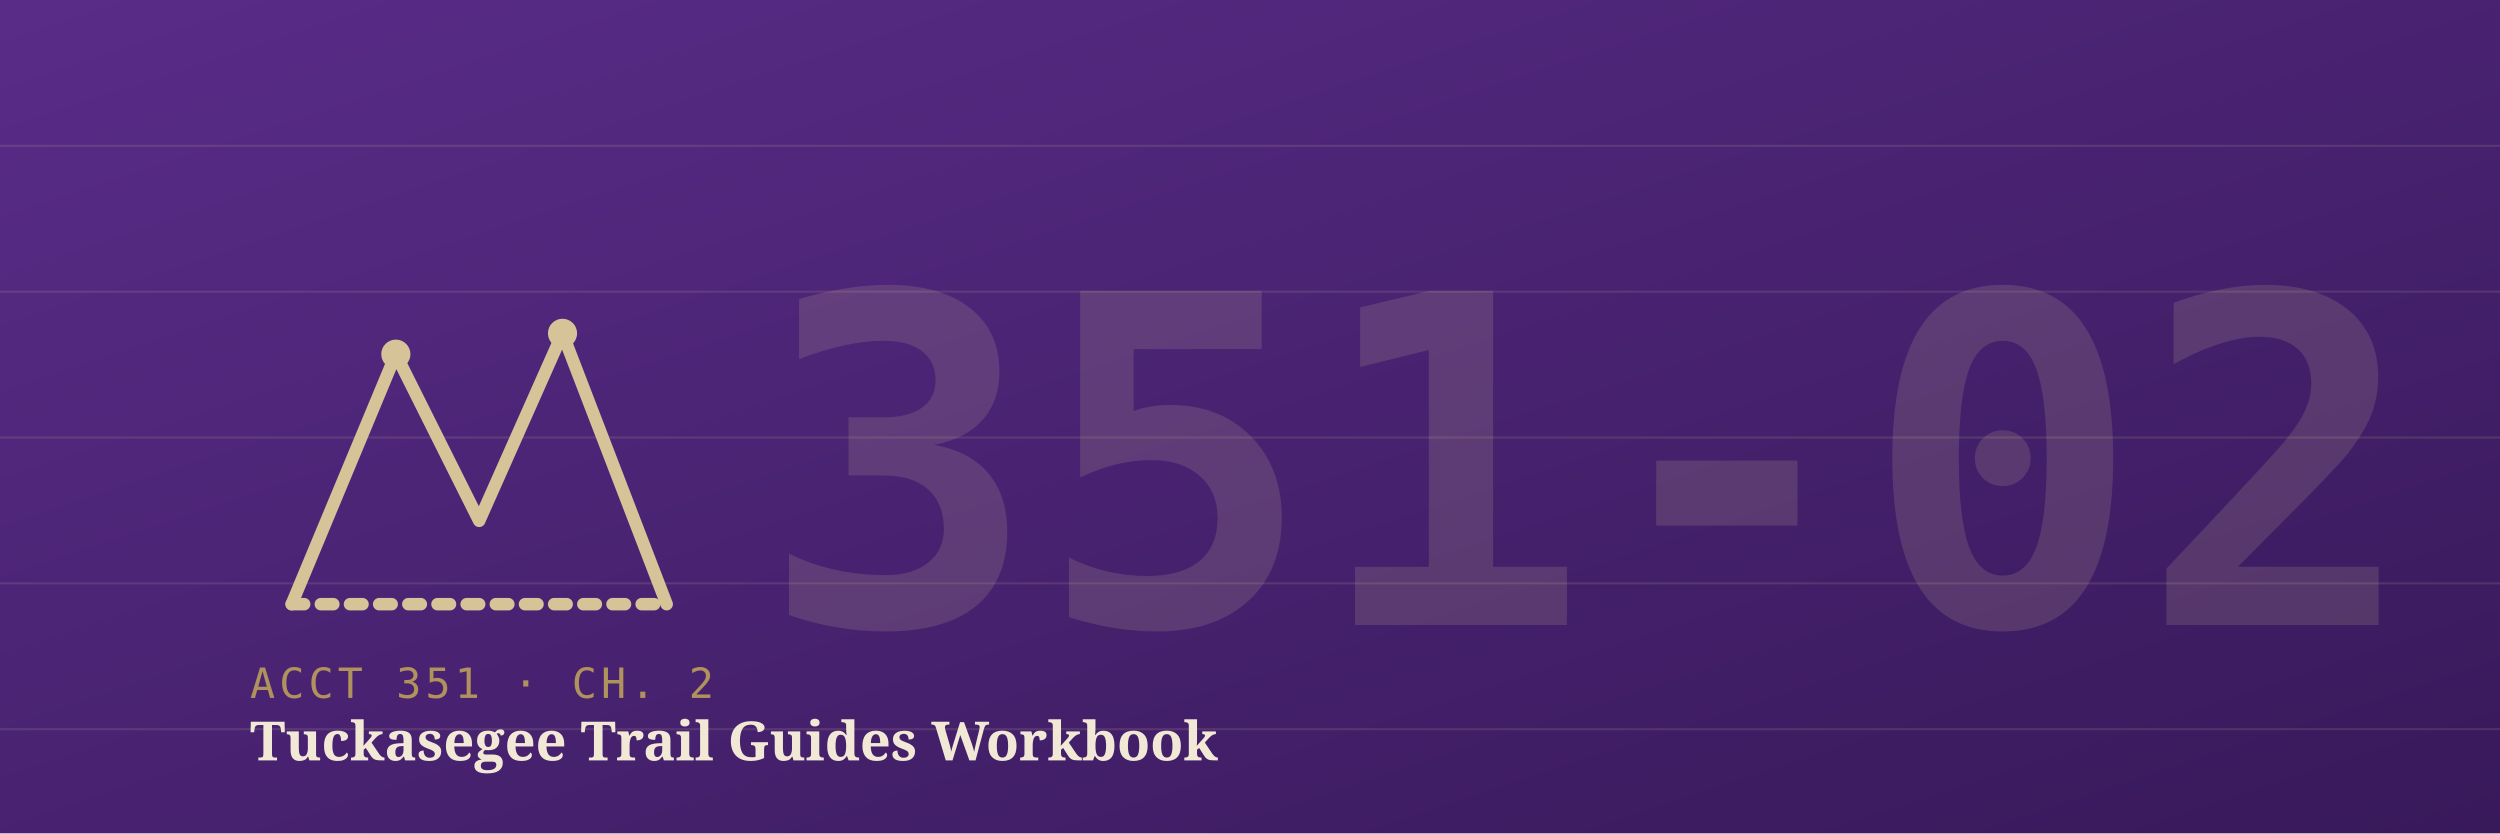
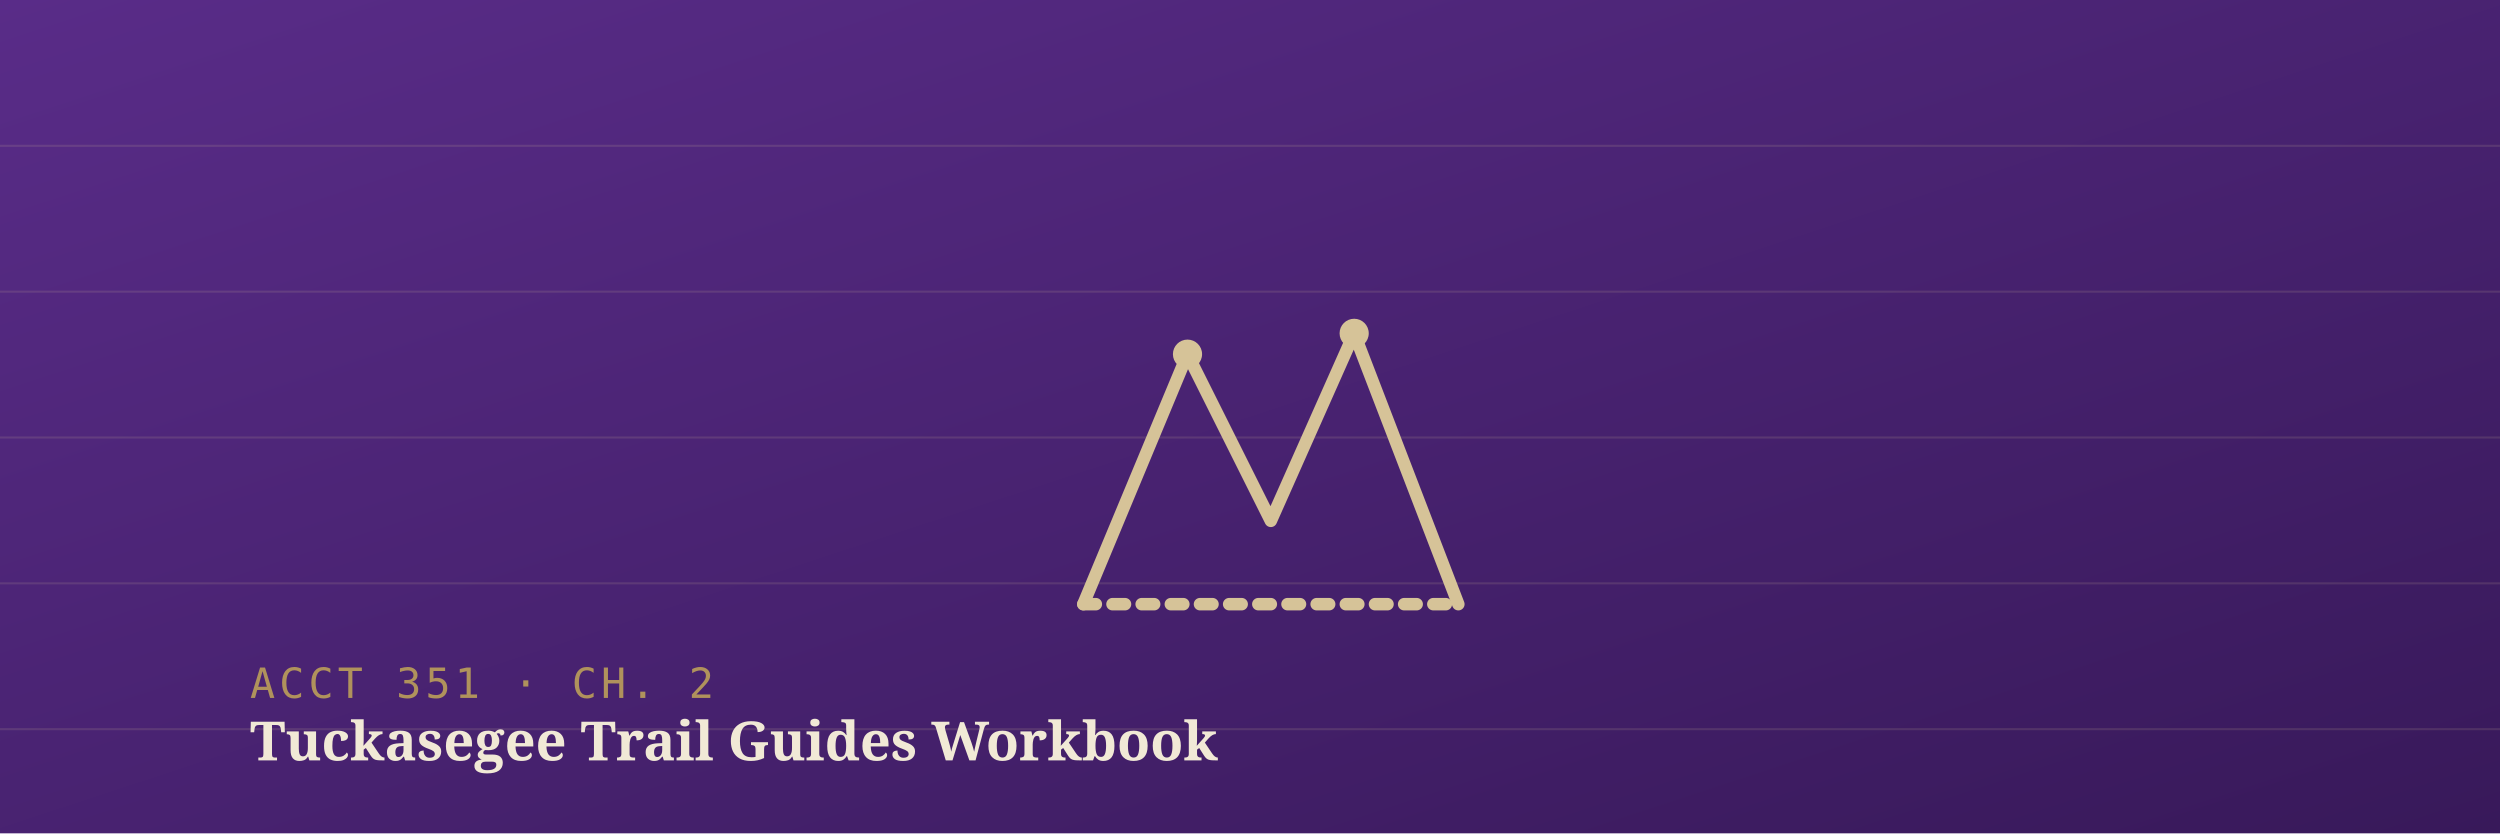
<svg xmlns="http://www.w3.org/2000/svg" viewBox="0 0 1200 400">
  <defs>
    <linearGradient id="bg1" x1="0%" y1="0%" x2="100%" y2="100%">
      <stop offset="0%" stop-color="#592C88" />
      <stop offset="100%" stop-color="#38195A" />
    </linearGradient>
  </defs>
  <rect width="1200" height="400" fill="url(#bg1)" />
  <g stroke="#D6C398" stroke-opacity="0.14" stroke-width="1">
    <line x1="0" y1="70" x2="1200" y2="70" />
    <line x1="0" y1="140" x2="1200" y2="140" />
    <line x1="0" y1="210" x2="1200" y2="210" />
    <line x1="0" y1="280" x2="1200" y2="280" />
    <line x1="0" y1="350" x2="1200" y2="350" />
  </g>
-   <text x="1160" y="300" text-anchor="end" font-family="'IBM Plex Mono', monospace" font-size="220" font-weight="600" fill="#D6C398" fill-opacity="0.16">351-02</text>
-   <g transform="translate(120,150)" stroke="#D6C398" stroke-width="6" fill="none" stroke-linecap="round" stroke-linejoin="round">
+   <g transform="translate(500,150)" stroke="#D6C398" stroke-width="6" fill="none" stroke-linecap="round" stroke-linejoin="round">
    <path d="M20 140 L70 20 L110 100 L150 10 L200 140" />
    <circle cx="70" cy="20" r="7" fill="#D6C398" stroke="none" />
    <circle cx="150" cy="10" r="7" fill="#D6C398" stroke="none" />
    <path d="M20 140 L200 140" stroke-dasharray="6 8" />
  </g>
  <text x="120" y="335" font-family="'IBM Plex Mono', monospace" font-size="20" letter-spacing="2" fill="#B0925C">ACCT 351 · CH. 2</text>
  <text x="120" y="365" font-family="'Source Serif 4', serif" font-size="26" font-weight="600" fill="#F1E9D6">Tuckasegee Trail Guides Workbook</text>
</svg>
